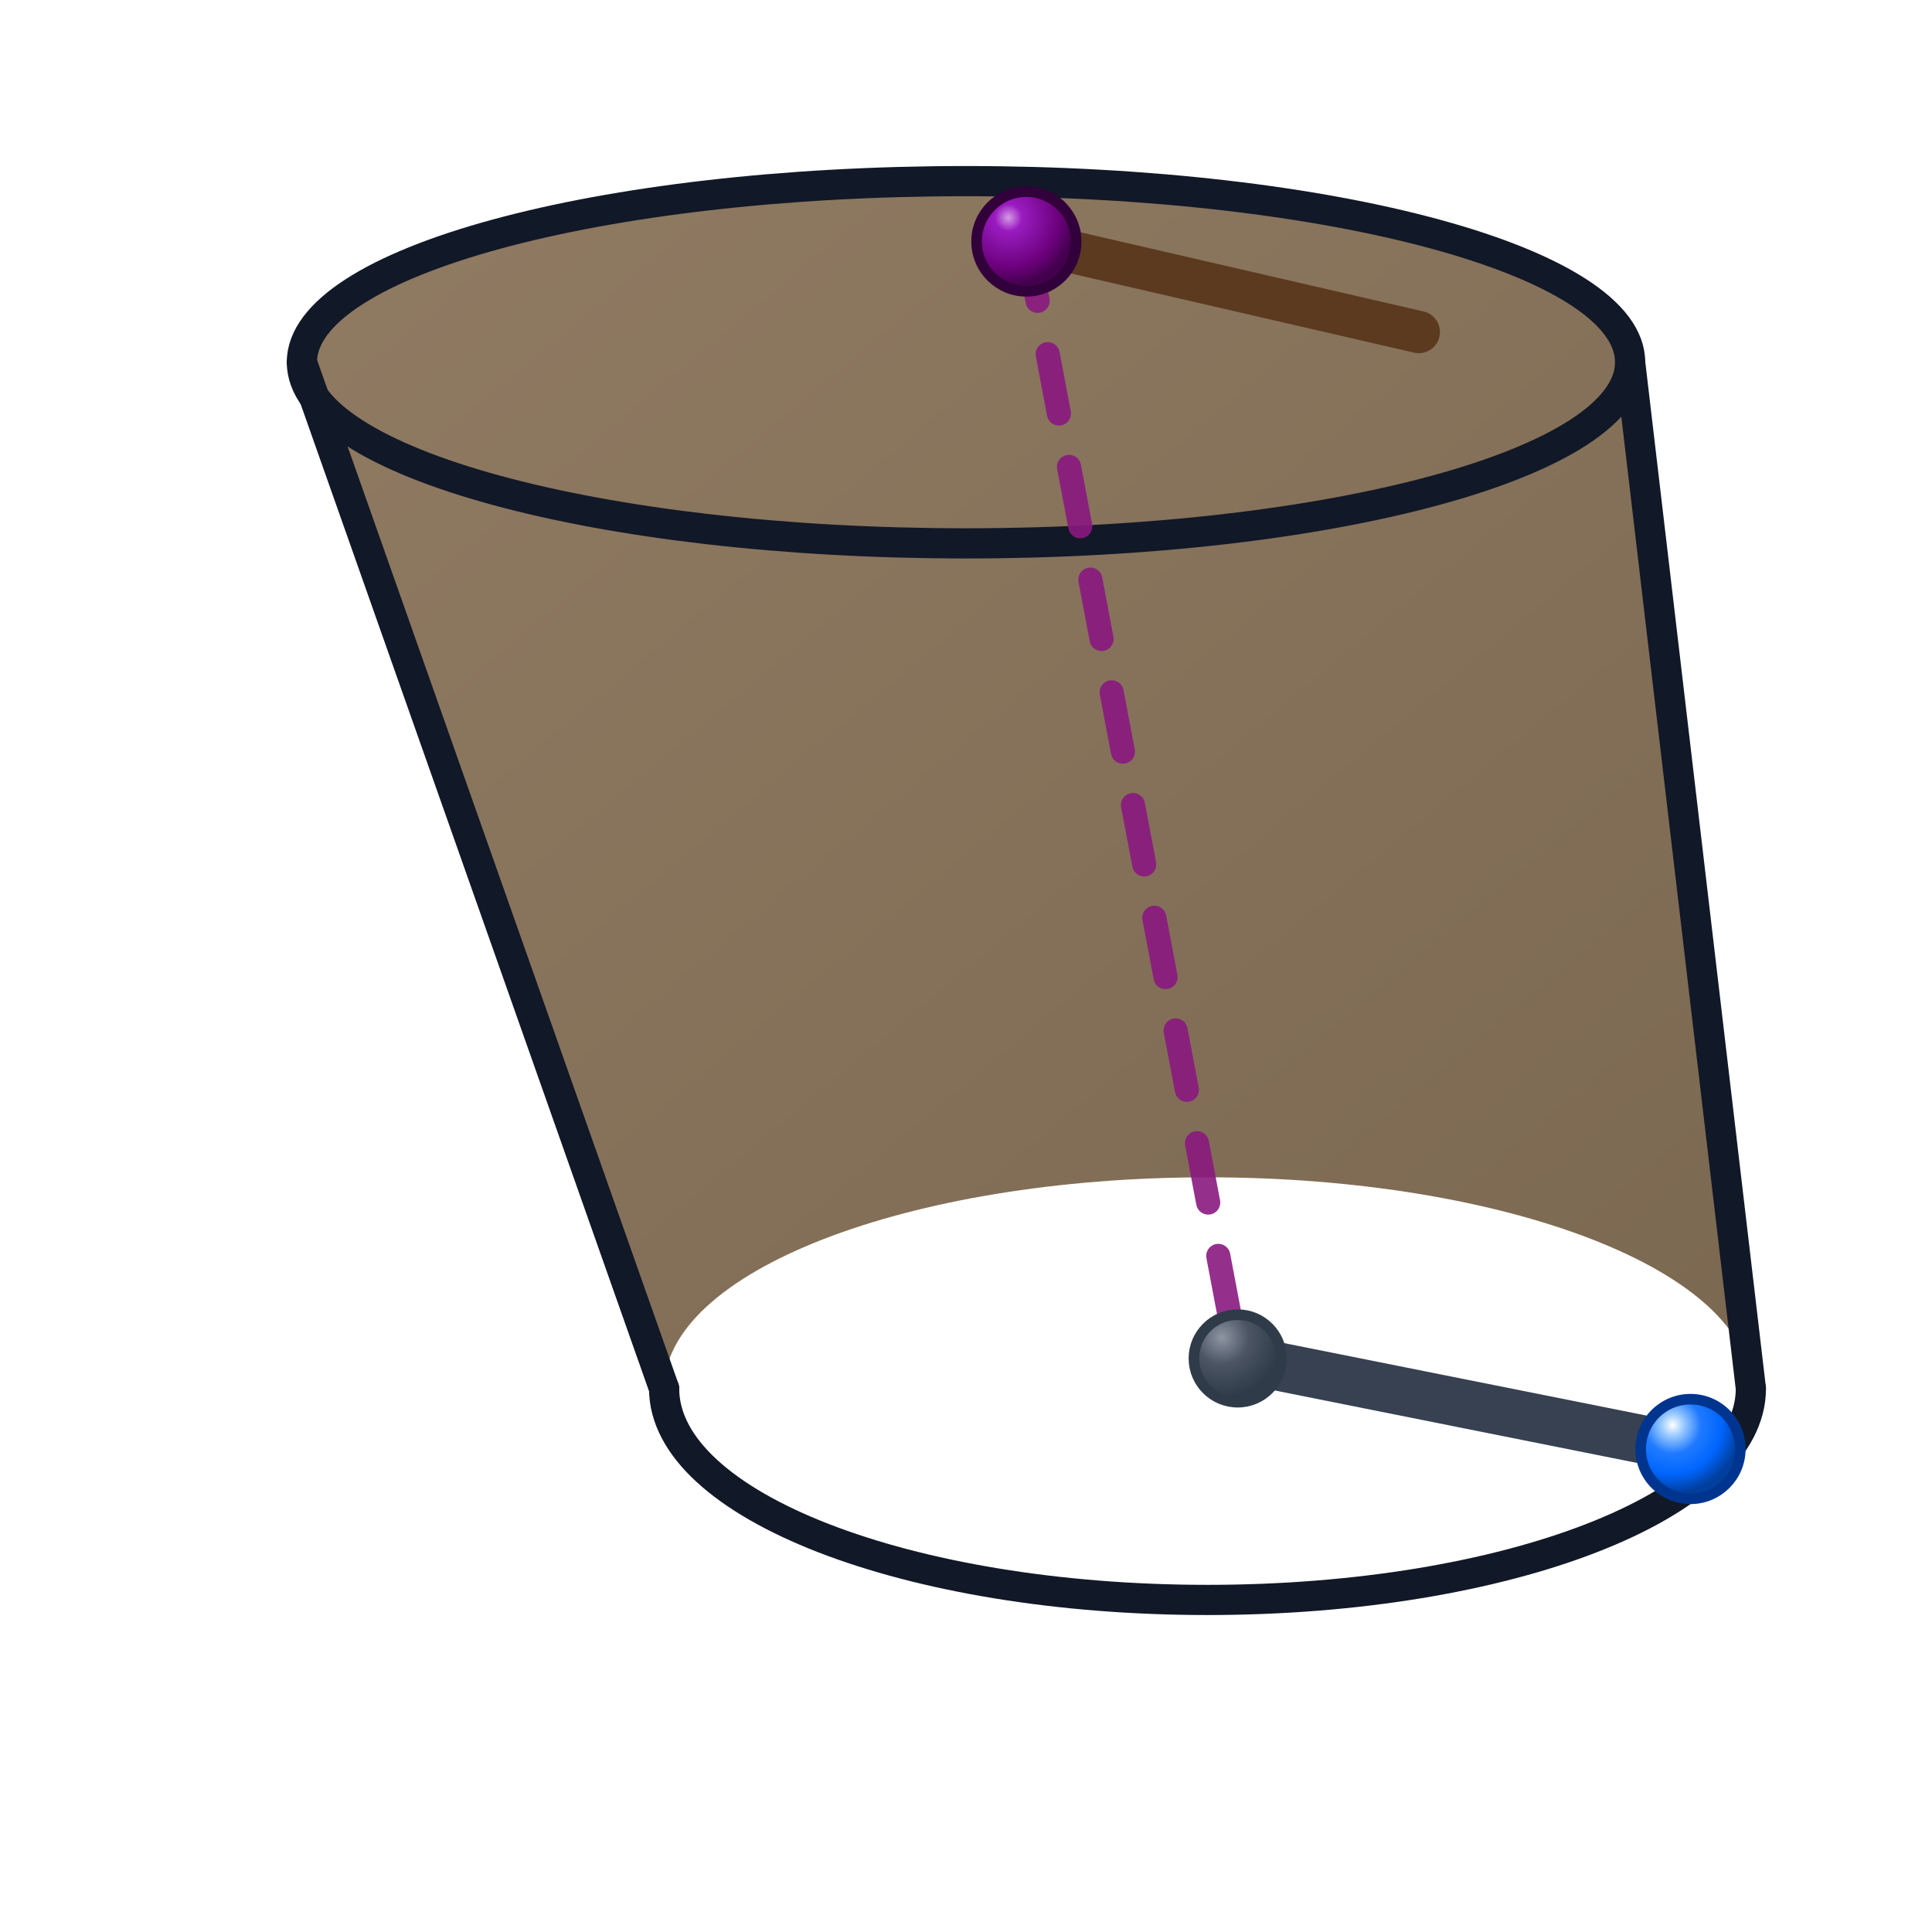
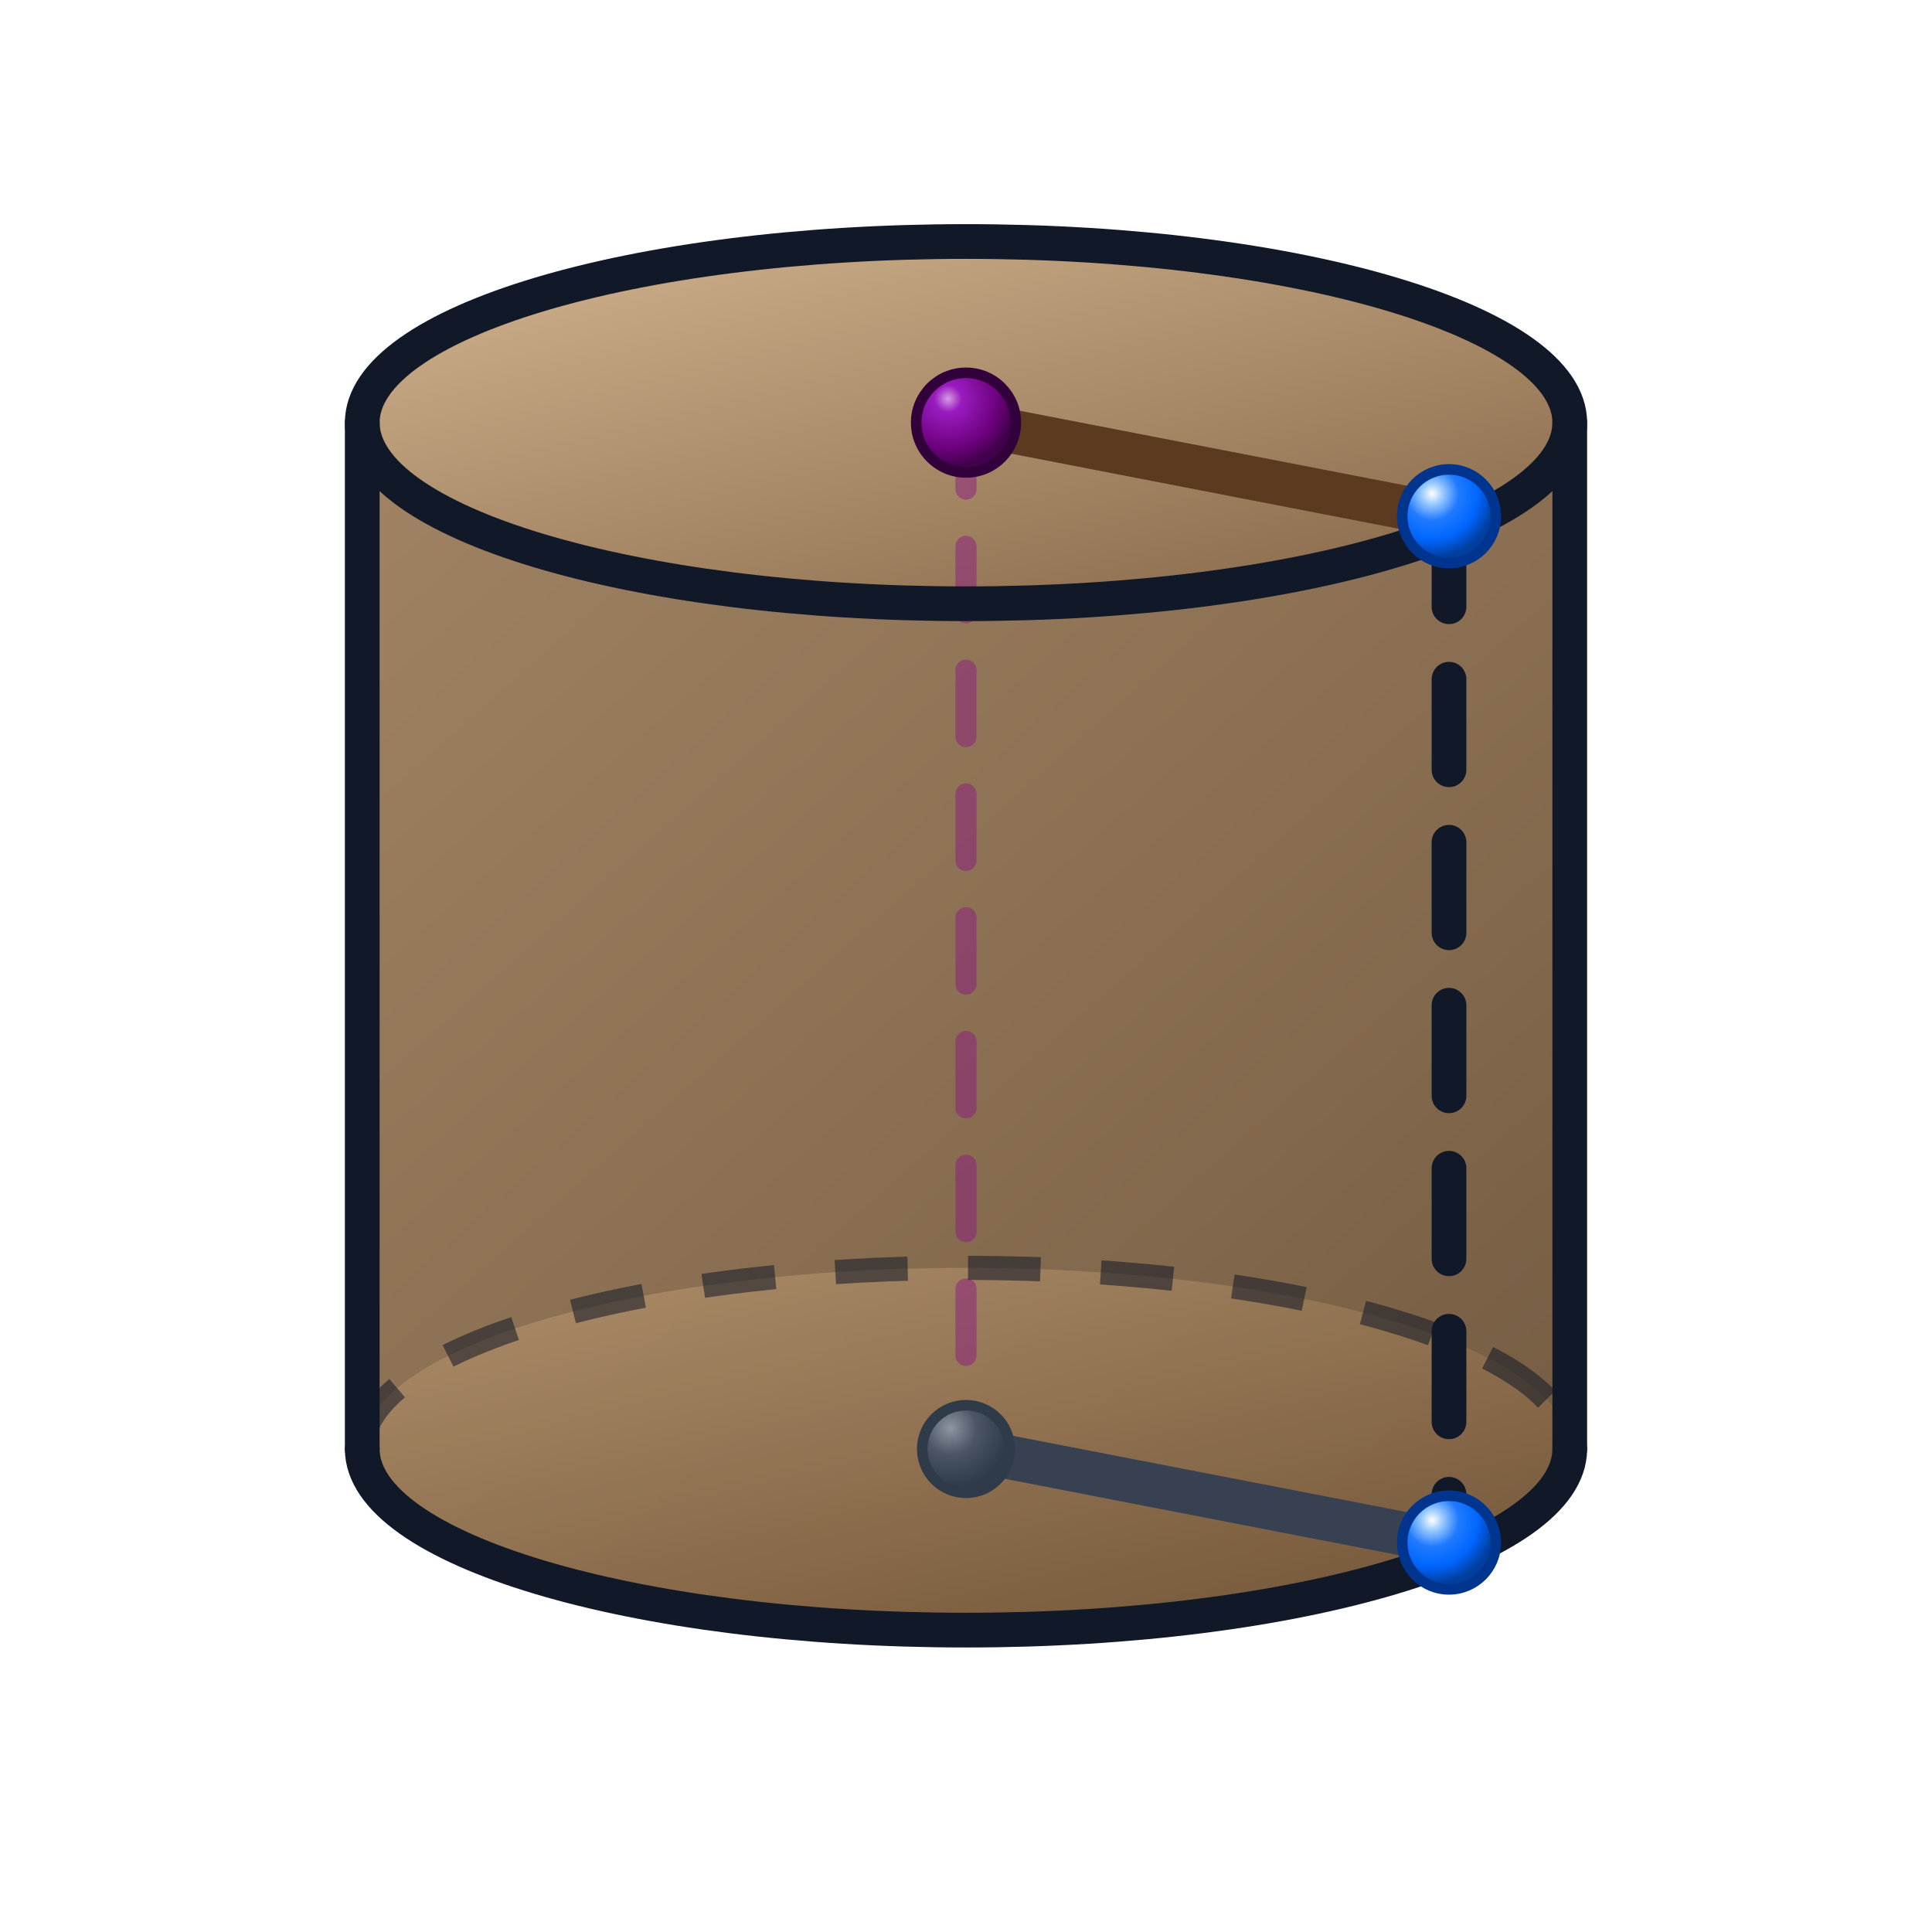
<svg xmlns="http://www.w3.org/2000/svg" viewBox="0 0 64 64" width="100%" height="100%" role="img" aria-label="Silindir">
  <defs>
-     <linearGradient id="cylFill" x1="0%" y1="0%" x2="100%" y2="100%">
-       <stop offset="0%" stop-color="#8a735a" stop-opacity="0.95" />
-       <stop offset="100%" stop-color="#746047" stop-opacity="0.95" />
+     <linearGradient id="cylBodyFill" x1="15%" y1="8%" x2="85%" y2="100%">
+       <stop offset="0%" stop-color="#9b7d5d" stop-opacity="0.96" />
+       <stop offset="58%" stop-color="#836749" stop-opacity="0.96" />
+       <stop offset="100%" stop-color="#6f563b" stop-opacity="0.96" />
+     </linearGradient>
+     <linearGradient id="cylTopFill" x1="18%" y1="12%" x2="88%" y2="95%">
+       <stop offset="0%" stop-color="#c7a985" />
+       <stop offset="100%" stop-color="#8a6b4c" />
+     </linearGradient>
+     <linearGradient id="cylBaseFill" x1="16%" y1="10%" x2="84%" y2="96%">
+       <stop offset="0%" stop-color="#a98965" />
+       <stop offset="100%" stop-color="#75583a" />
    </linearGradient>
    <radialGradient id="bluePointBody" cx="32%" cy="26%" r="68%">
      <stop offset="0%" stop-color="#ffffff" />
      <stop offset="16%" stop-color="#9dccff" />
      <stop offset="42%" stop-color="#1f7aff" />
      <stop offset="72%" stop-color="#0066ff" />
      <stop offset="100%" stop-color="#003f9e" />
    </radialGradient>
    <radialGradient id="purplePointBody" cx="32%" cy="26%" r="68%">
      <stop offset="0%" stop-color="#d59be6" />
      <stop offset="20%" stop-color="#9a1bc0" />
      <stop offset="75%" stop-color="#6b007b" />
      <stop offset="100%" stop-color="#43004d" />
    </radialGradient>
    <radialGradient id="grayPointBody" cx="32%" cy="26%" r="68%">
      <stop offset="0%" stop-color="#8e95a3" />
      <stop offset="45%" stop-color="#4b5563" />
      <stop offset="100%" stop-color="#2f3b49" />
    </radialGradient>
  </defs>
-   <path d="M 10 12        A 22 6 0 0 1 54 12        L 58 46        A 18 7 0 0 0 22 46        Z" fill="url(#cylFill)" stroke="none" />
-   <ellipse cx="32" cy="12" rx="22" ry="6" fill="none" stroke="#111827" stroke-width="1" />
-   <path d="M 22 46        A 18 7 0 0 0 58 46" fill="none" stroke="#111827" stroke-width="1" stroke-linecap="round" />
-   <line x1="10" y1="12" x2="22" y2="46" stroke="#111827" stroke-width="1" stroke-linecap="round" />
-   <line x1="54" y1="12" x2="58" y2="46" stroke="#111827" stroke-width="1" stroke-linecap="round" />
-   <line x1="41" y1="45" x2="56" y2="48" stroke="#374151" stroke-width="1.6" stroke-linecap="round" />
-   <line x1="34" y1="8" x2="47" y2="11" stroke="#5b3a1f" stroke-width="1.4" stroke-linecap="round" />
-   <line x1="34" y1="8" x2="41" y2="45" stroke="#8a187f" stroke-width="0.8" stroke-dasharray="2 1.8" stroke-linecap="round" opacity="0.9" />
-   <circle cx="41" cy="45" r="1.45" fill="url(#grayPointBody)" stroke="#2f3b49" stroke-width="0.35" />
-   <circle cx="56" cy="48" r="1.65" fill="url(#bluePointBody)" stroke="#00358f" stroke-width="0.35" />
-   <circle cx="34" cy="8" r="1.65" fill="url(#purplePointBody)" stroke="#32003a" stroke-width="0.35" />
+   <path d="M 12 14        A 20 6 0 0 1 52 14        L 52 48        A 20 6 0 0 1 12 48        Z" fill="url(#cylBodyFill)" />
+   <ellipse cx="32" cy="14" rx="20" ry="6" fill="url(#cylTopFill)" />
+   <ellipse cx="32" cy="48" rx="20" ry="6" fill="url(#cylBaseFill)" opacity="0.9" />
+   <line x1="32" y1="14" x2="32" y2="48" stroke="#8a187f" stroke-width="0.7" stroke-dasharray="2.2 1.9" stroke-linecap="round" opacity="0.48" />
+   <ellipse cx="32" cy="14" rx="20" ry="6" fill="none" stroke="#111827" stroke-width="1.15" />
+   <path d="M 12 48 A 20 6 0 0 0 52 48" fill="none" stroke="#111827" stroke-width="1.15" stroke-linecap="round" />
+   <path d="M 12 48 A 20 6 0 0 1 52 48" fill="none" stroke="#111827" stroke-width="0.8" stroke-dasharray="2.4 2" opacity="0.55" />
+   <line x1="12" y1="14" x2="12" y2="48" stroke="#111827" stroke-width="1.15" stroke-linecap="round" />
+   <line x1="52" y1="14" x2="52" y2="48" stroke="#111827" stroke-width="1.15" stroke-linecap="round" />
+   <line x1="48" y1="17.1" x2="48" y2="51.1" stroke="#111827" stroke-width="1.15" stroke-linecap="round" stroke-dasharray="3 2.4" />
+   <line x1="32" y1="14" x2="48" y2="17.1" stroke="#5b3a1f" stroke-width="1.45" stroke-linecap="round" />
+   <line x1="32" y1="48" x2="48" y2="51.1" stroke="#374151" stroke-width="1.45" stroke-linecap="round" />
+   <circle cx="32" cy="14" r="1.65" fill="url(#purplePointBody)" stroke="#32003a" stroke-width="0.35" />
+   <circle cx="32" cy="48" r="1.45" fill="url(#grayPointBody)" stroke="#2f3b49" stroke-width="0.35" />
+   <circle cx="48" cy="17.1" r="1.55" fill="url(#bluePointBody)" stroke="#00358f" stroke-width="0.35" />
+   <circle cx="48" cy="51.1" r="1.55" fill="url(#bluePointBody)" stroke="#00358f" stroke-width="0.35" />
</svg>
